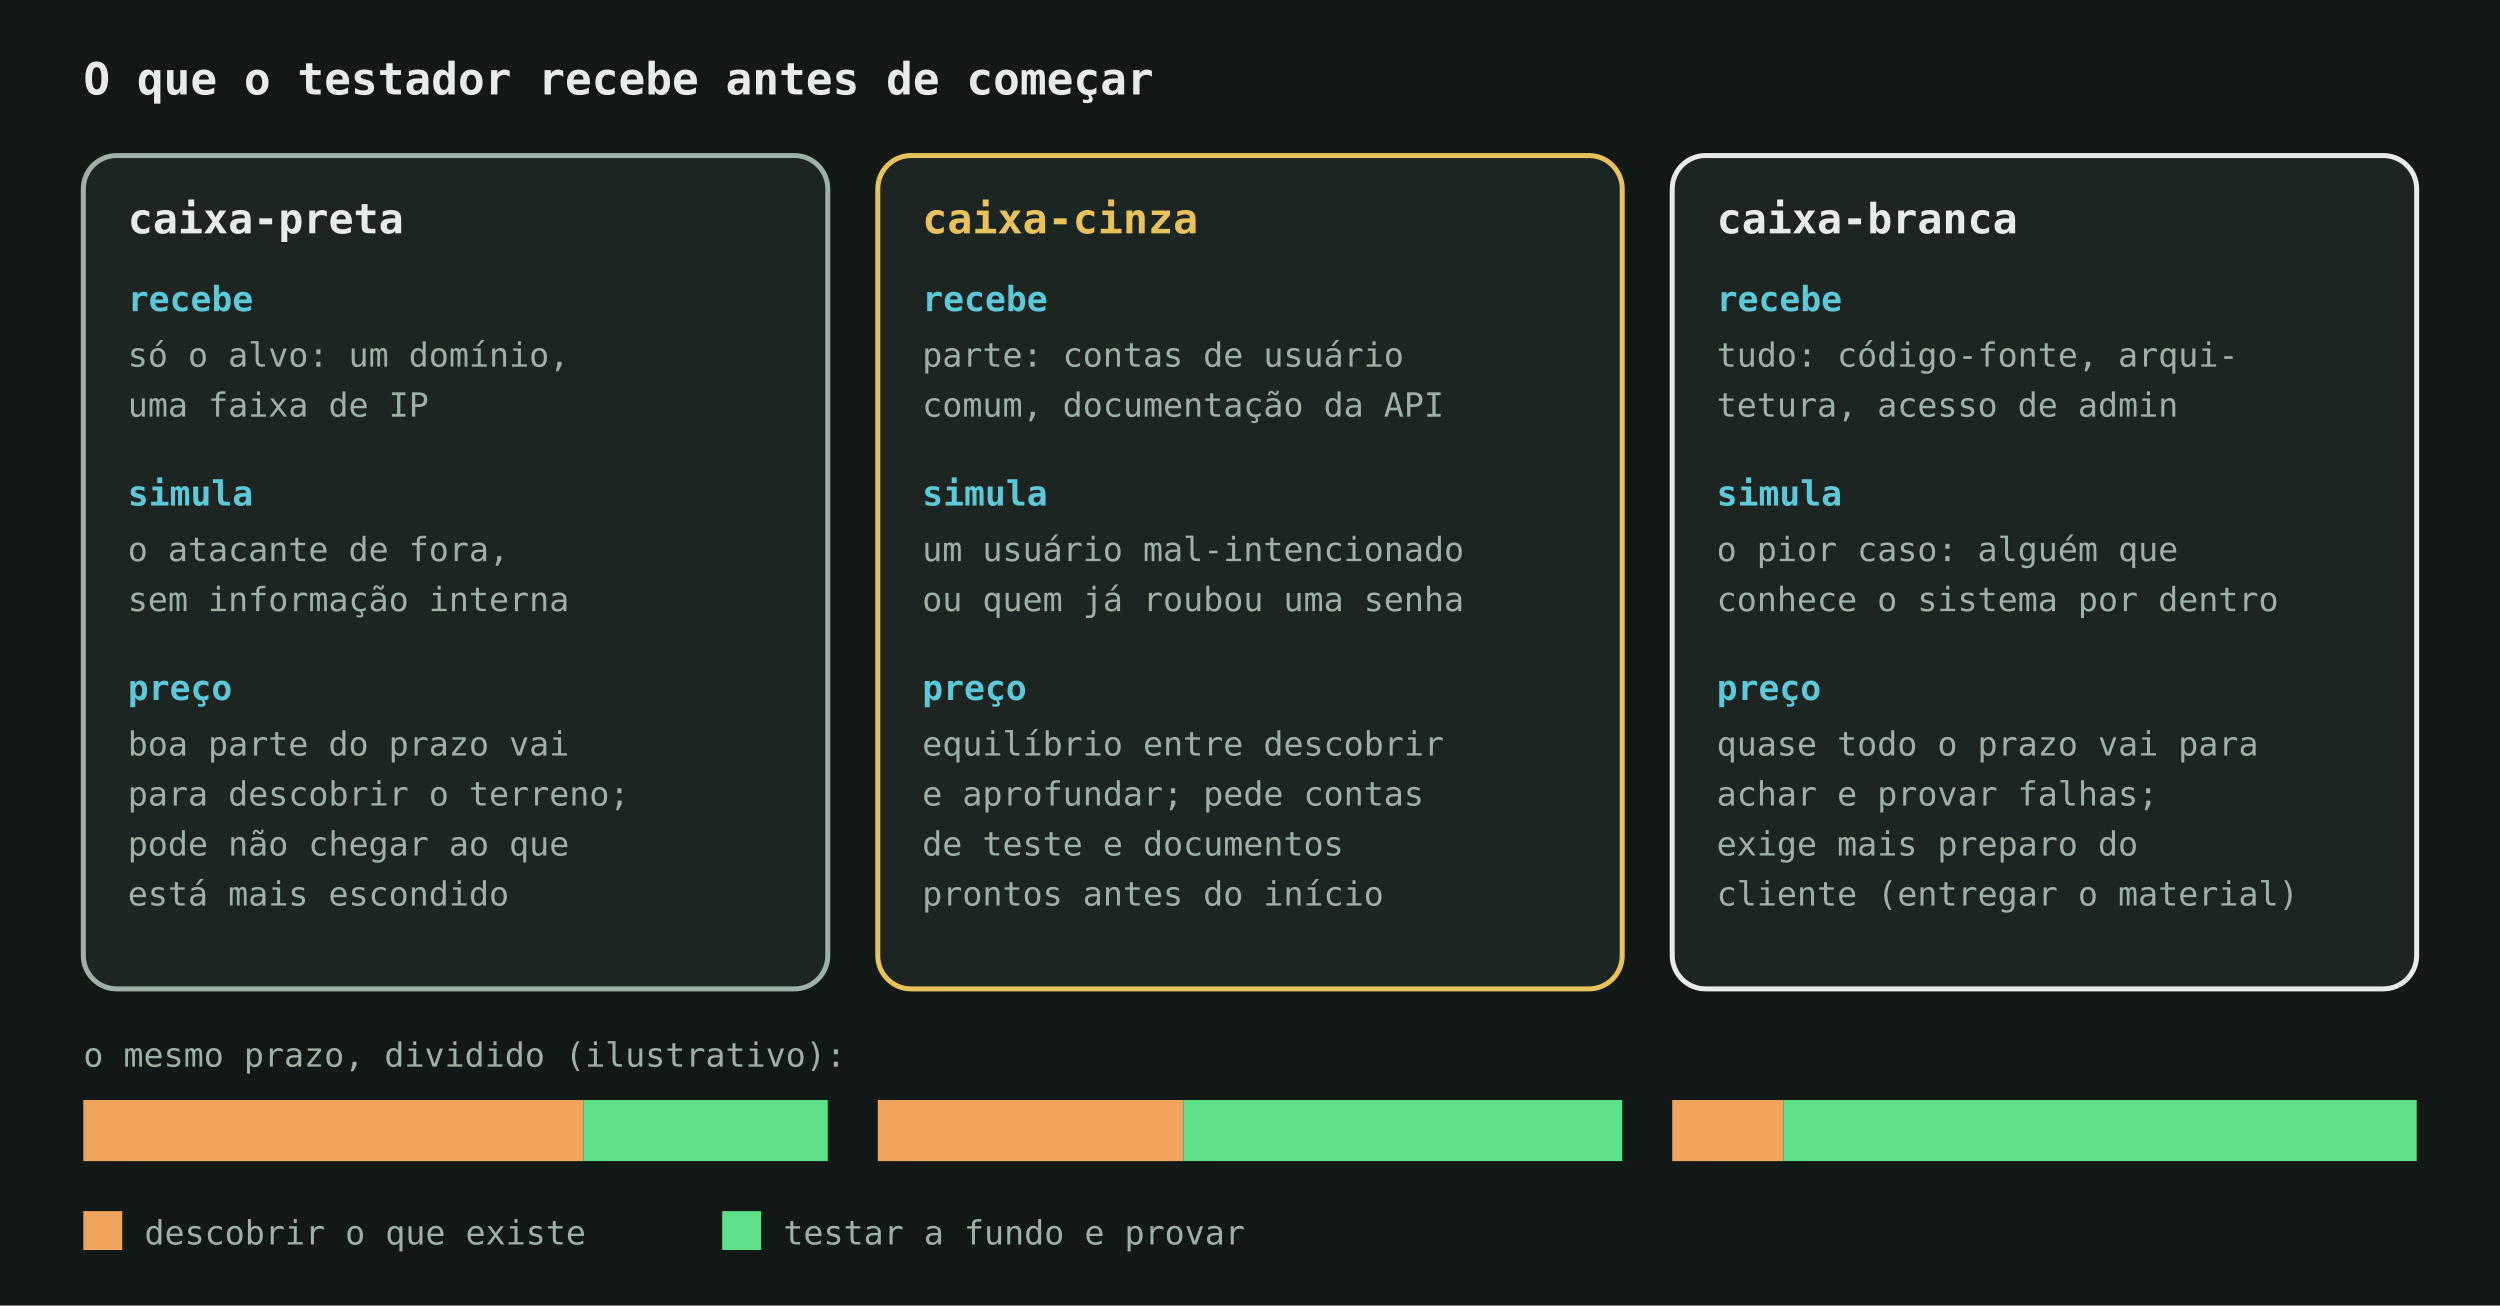
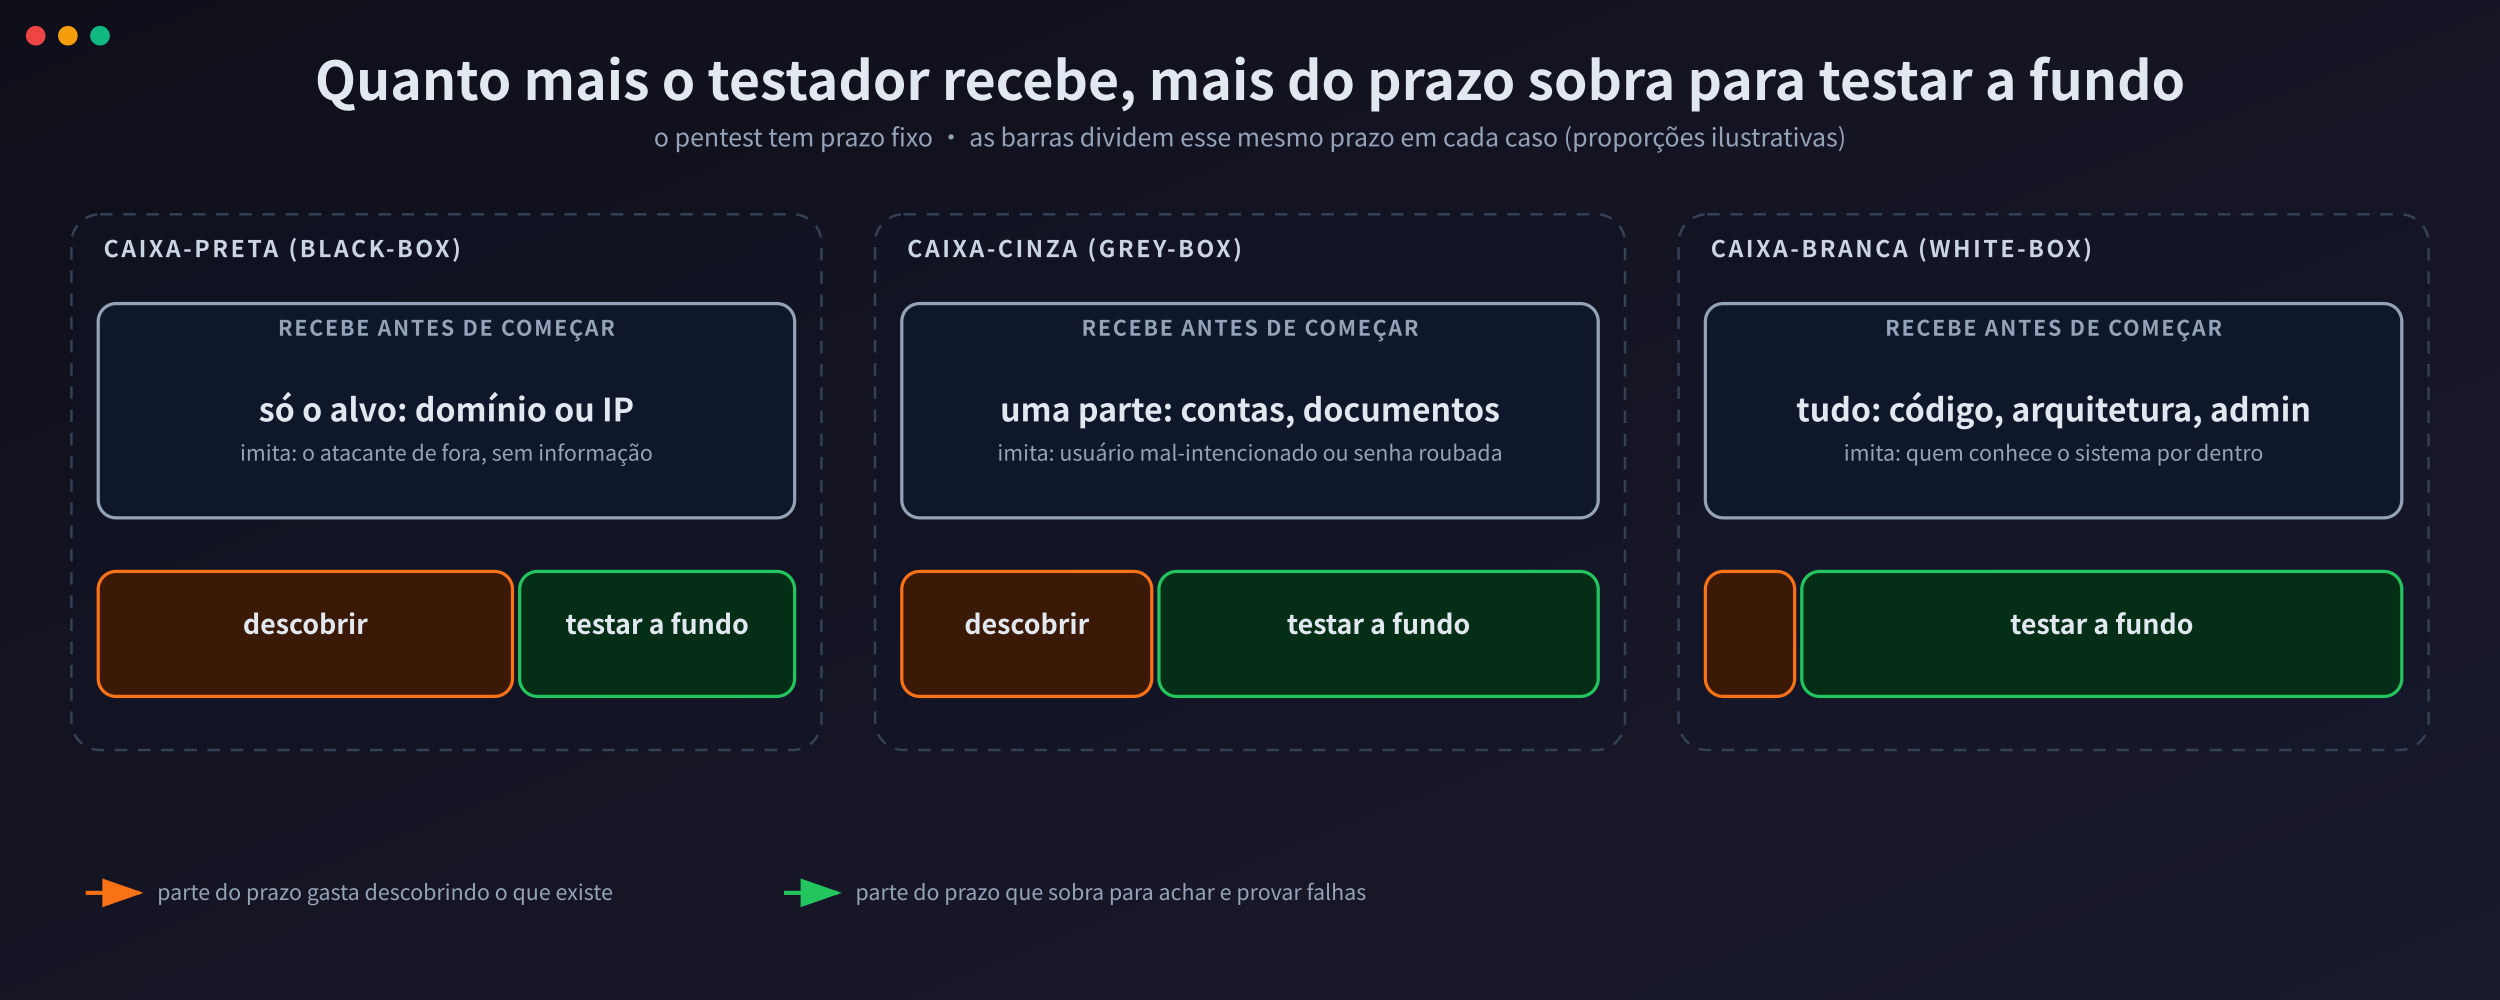
- <svg xmlns="http://www.w3.org/2000/svg" viewBox="0 0 900 470" role="img" aria-labelledby="t d">
-   <style>
-     text { font-family: ui-monospace, "DejaVu Sans Mono", Menlo, Consolas, monospace; fill: #e6ede8; white-space: pre; }
-     .t { font-size: 16px; font-weight: 700; }
-     .m { font-size: 15px; font-weight: 700; }
-     .h { font-size: 12.5px; font-weight: 700; }
-     .s { font-size: 12px; fill: #9fb0a6; }
-     .box { fill: #1c2521; stroke-width: 1.8; }
-   </style>
-   <rect width="900" height="470" fill="#121815" />
-   <text class="t" x="30" y="34">O que o testador recebe antes de começar</text>
-   <rect class="box" x="30" y="56" width="268" height="300" rx="12" style="stroke:#9fb0a6" />
-   <text class="m" x="46" y="84">caixa-preta</text>
-   <text class="h" x="46" y="112" style="fill:#5cc8d8">recebe</text>
-   <text class="s" x="46" y="132">só o alvo: um domínio,</text>
-   <text class="s" x="46" y="150">uma faixa de IP</text>
-   <text class="h" x="46" y="182" style="fill:#5cc8d8">simula</text>
-   <text class="s" x="46" y="202">o atacante de fora,</text>
-   <text class="s" x="46" y="220">sem informação interna</text>
-   <text class="h" x="46" y="252" style="fill:#5cc8d8">preço</text>
-   <text class="s" x="46" y="272">boa parte do prazo vai</text>
-   <text class="s" x="46" y="290">para descobrir o terreno;</text>
-   <text class="s" x="46" y="308">pode não chegar ao que</text>
-   <text class="s" x="46" y="326">está mais escondido</text>
-   <rect class="box" x="316" y="56" width="268" height="300" rx="12" style="stroke:#e8c25a" />
-   <text class="m" x="332" y="84" style="fill:#e8c25a">caixa-cinza</text>
-   <text class="h" x="332" y="112" style="fill:#5cc8d8">recebe</text>
-   <text class="s" x="332" y="132">parte: contas de usuário</text>
-   <text class="s" x="332" y="150">comum, documentação da API</text>
-   <text class="h" x="332" y="182" style="fill:#5cc8d8">simula</text>
-   <text class="s" x="332" y="202">um usuário mal-intencionado</text>
-   <text class="s" x="332" y="220">ou quem já roubou uma senha</text>
-   <text class="h" x="332" y="252" style="fill:#5cc8d8">preço</text>
-   <text class="s" x="332" y="272">equilíbrio entre descobrir</text>
-   <text class="s" x="332" y="290">e aprofundar; pede contas</text>
-   <text class="s" x="332" y="308">de teste e documentos</text>
-   <text class="s" x="332" y="326">prontos antes do início</text>
-   <rect class="box" x="602" y="56" width="268" height="300" rx="12" style="stroke:#e6ede8" />
-   <text class="m" x="618" y="84">caixa-branca</text>
-   <text class="h" x="618" y="112" style="fill:#5cc8d8">recebe</text>
-   <text class="s" x="618" y="132">tudo: código-fonte, arqui-</text>
-   <text class="s" x="618" y="150">tetura, acesso de admin</text>
-   <text class="h" x="618" y="182" style="fill:#5cc8d8">simula</text>
-   <text class="s" x="618" y="202">o pior caso: alguém que</text>
-   <text class="s" x="618" y="220">conhece o sistema por dentro</text>
-   <text class="h" x="618" y="252" style="fill:#5cc8d8">preço</text>
-   <text class="s" x="618" y="272">quase todo o prazo vai para</text>
-   <text class="s" x="618" y="290">achar e provar falhas;</text>
-   <text class="s" x="618" y="308">exige mais preparo do</text>
-   <text class="s" x="618" y="326">cliente (entregar o material)</text>
-   <text class="s" x="30" y="384">o mesmo prazo, dividido (ilustrativo):</text>
-   <rect x="30" y="396" width="180" height="22" fill="#f0a35a" />
-   <rect x="210" y="396" width="88" height="22" fill="#5ee08a" />
-   <rect x="316" y="396" width="110" height="22" fill="#f0a35a" />
-   <rect x="426" y="396" width="158" height="22" fill="#5ee08a" />
-   <rect x="602" y="396" width="40" height="22" fill="#f0a35a" />
-   <rect x="642" y="396" width="228" height="22" fill="#5ee08a" />
-   <rect x="30" y="436" width="14" height="14" fill="#f0a35a" />
-   <text class="s" x="52" y="448">descobrir o que existe</text>
-   <rect x="260" y="436" width="14" height="14" fill="#5ee08a" />
-   <text class="s" x="282" y="448">testar a fundo e provar</text>
+ <svg xmlns="http://www.w3.org/2000/svg" viewBox="0 0 1400 560" width="1400" height="560" data-generator="fireworks-tech-graph" data-schema-version="1" data-text-metrics="heuristic-v1" data-style-id="2" data-visual-theme="Dark Terminal" data-diagram-type="architecture" data-motion-scene="" data-semantic-profile="generic" data-semantic-valid="true" data-quality-profile="standard" data-max-bends-per-edge="12" data-max-total-bends="100" data-max-route-stretch="5.0" data-max-bridged-crossings="8" data-min-node-gap="0.0" data-min-container-gutter="0.0" data-min-label-clearance="2.0" data-min-segment-length="0.0">
+   <defs>
+     <marker id="arrowA" markerWidth="10" markerHeight="7" refX="9" refY="3.5" orient="auto">
+       <polygon points="0 0, 10 3.5, 0 7" fill="#a855f7" />
+     </marker>
+     <marker id="arrowB" markerWidth="10" markerHeight="7" refX="9" refY="3.5" orient="auto">
+       <polygon points="0 0, 10 3.5, 0 7" fill="#22c55e" />
+     </marker>
+     <marker id="arrowC" markerWidth="10" markerHeight="7" refX="9" refY="3.5" orient="auto">
+       <polygon points="0 0, 10 3.5, 0 7" fill="#38bdf8" />
+     </marker>
+     <marker id="arrowE" markerWidth="10" markerHeight="7" refX="9" refY="3.5" orient="auto">
+       <polygon points="0 0, 10 3.5, 0 7" fill="#fb7185" />
+     </marker>
+     <marker id="arrowF" markerWidth="10" markerHeight="7" refX="9" refY="3.5" orient="auto">
+       <polygon points="0 0, 10 3.5, 0 7" fill="#f59e0b" />
+     </marker>
+     <marker id="arrowG" markerWidth="10" markerHeight="7" refX="9" refY="3.5" orient="auto">
+       <polygon points="0 0, 10 3.5, 0 7" fill="#f97316" />
+     </marker>
+     <marker id="arrowH" markerWidth="10" markerHeight="7" refX="9" refY="3.5" orient="auto">
+       <polygon points="0 0, 10 3.5, 0 7" fill="#94a3b8" />
+     </marker>
+     <linearGradient id="terminalGradient" x1="0%" y1="0%" x2="100%" y2="100%">
+       <stop offset="0%" stop-color="#0f0f1a" />
+       <stop offset="100%" stop-color="#1a1a2e" />
+     </linearGradient>
+     <filter id="glowBlue" x="-30%" y="-30%" width="160%" height="160%">
+       <feDropShadow dx="0" dy="0" stdDeviation="5" flood-color="#3b82f6" flood-opacity="0.65" />
+     </filter>
+     <filter id="glowPurple" x="-30%" y="-30%" width="160%" height="160%">
+       <feDropShadow dx="0" dy="0" stdDeviation="5" flood-color="#a855f7" flood-opacity="0.72" />
+     </filter>
+     <filter id="glowGreen" x="-30%" y="-30%" width="160%" height="160%">
+       <feDropShadow dx="0" dy="0" stdDeviation="5" flood-color="#22c55e" flood-opacity="0.62" />
+     </filter>
+     <filter id="glowOrange" x="-30%" y="-30%" width="160%" height="160%">
+       <feDropShadow dx="0" dy="0" stdDeviation="5" flood-color="#f97316" flood-opacity="0.62" />
+     </filter>
+     <style>
+     text { font-family: 'SF Mono', 'Fira Code', Menlo, 'Noto Sans CJK SC', 'Microsoft YaHei', 'SimHei', monospace; }
+     .title { font-size: 30px; font-weight: 700; fill: #e2e8f0; }
+     .subtitle { font-size: 14px; font-weight: 500; fill: #94a3b8; }
+     .section { font-size: 13px; font-weight: 700; fill: #cbd5e1; letter-spacing: 1.4px; }
+     .section-sub { font-size: 12px; font-weight: 500; fill: #94a3b8; }
+     .node-title { font-weight: 700; fill: #e2e8f0; }
+     .node-sub { font-weight: 500; fill: #94a3b8; }
+     .node-type { font-size: 12px; font-weight: 700; fill: #94a3b8; letter-spacing: 0.08em; }
+     .arrow-label { font-size: 12px; font-weight: 600; fill: #cbd5e1; }
+     .legend { font-size: 12px; font-weight: 500; fill: #94a3b8; }
+     .footnote { font-size: 12px; font-weight: 500; fill: #94a3b8; }
+     .metric-label { font-size: 8.5px; font-weight: 700; fill: #94a3b8; text-transform: uppercase; }
+     .metric-value { font-size: 9.5px; font-weight: 700; fill: #e2e8f0; }
+     </style>
+   </defs>
+   <rect data-graph-role="background" width="1400.0" height="560.0" fill="url(#terminalGradient)" />
+   <circle cx="20.0" cy="20" r="5.5" fill="#ef4444" />
+   <circle cx="38.0" cy="20" r="5.5" fill="#f59e0b" />
+   <circle cx="56.0" cy="20" r="5.5" fill="#10b981" />
+   <text x="700.0" y="56" text-anchor="middle" class="title">Quanto mais o testador recebe, mais do prazo sobra para testar a fundo</text>
+   <text x="700.0" y="82" text-anchor="middle" class="subtitle">o pentest tem prazo fixo · as barras dividem esse mesmo prazo em cada caso (proporções ilustrativas)</text>
+   <g id="col-black" data-graph-role="container" data-container-id="col-black" data-semantic-role="boundary" data-graph-bounds="40,120,460,420">
+     <rect data-graph-role="container" x="40.0" y="120.0" width="420.0" height="300.0" rx="16.0" fill="rgba(15,23,42,0.28)" stroke="#334155" stroke-width="1.4" stroke-dasharray="7 6" />
+     <text x="58.0" y="144.0" class="section">CAIXA-PRETA (BLACK-BOX)</text>
+     <rect id="col-black-header" data-graph-role="reserved" data-reserved-kind="container-header" x="48" y="126" width="197.18" height="30" fill="none" stroke="none" />
+   </g>
+   <g id="col-grey" data-graph-role="container" data-container-id="col-grey" data-semantic-role="boundary" data-graph-bounds="490,120,910,420">
+     <rect data-graph-role="container" x="490.0" y="120.0" width="420.0" height="300.0" rx="16.0" fill="rgba(15,23,42,0.28)" stroke="#334155" stroke-width="1.4" stroke-dasharray="7 6" />
+     <text x="508.0" y="144.0" class="section">CAIXA-CINZA (GREY-BOX)</text>
+     <rect id="col-grey-header" data-graph-role="reserved" data-reserved-kind="container-header" x="498" y="126" width="186.26" height="30" fill="none" stroke="none" />
+   </g>
+   <g id="col-white" data-graph-role="container" data-container-id="col-white" data-semantic-role="boundary" data-graph-bounds="940,120,1360,420">
+     <rect data-graph-role="container" x="940.0" y="120.0" width="420.0" height="300.0" rx="16.0" fill="rgba(15,23,42,0.28)" stroke="#334155" stroke-width="1.4" stroke-dasharray="7 6" />
+     <text x="958.0" y="144.0" class="section">CAIXA-BRANCA (WHITE-BOX)</text>
+     <rect id="col-white-header" data-graph-role="reserved" data-reserved-kind="container-header" x="948" y="126" width="204.46" height="30" fill="none" stroke="none" />
+   </g>
+   <g id="node-black" data-graph-role="node" data-node-id="black" data-semantic-role="rect" data-motion-role="" data-motion-stage="" data-motion-order="" data-parent="" data-deployment-id="" data-topic-id="" data-span-id="" data-station-order="" data-status="" data-start-ms="" data-duration-ms="" data-parent-span="" data-graph-bounds="55,170,445,290">
+     <rect x="55.0" y="170.0" width="390.0" height="120.0" rx="10.0" fill="#0f172a" stroke="#94a3b8" stroke-width="1.8" />
+     <text x="250.0" y="188.0" text-anchor="middle" class="node-type">RECEBE ANTES DE COMEÇAR</text>
+     <text data-text-role="title" data-full-text="só o alvo: domínio ou IP" data-text-max-width="366.0" x="250.0" y="236.0" text-anchor="middle" class="node-title" font-size="18.0">só o alvo: domínio ou IP</text>
+     <text data-text-role="subtitle" data-full-text="imita: o atacante de fora, sem informação" data-text-max-width="366.0" x="250.0" y="258.0" text-anchor="middle" class="node-sub" font-size="12">imita: o atacante de fora, sem informação</text>
+   </g>
+   <g id="node-grey" data-graph-role="node" data-node-id="grey" data-semantic-role="rect" data-motion-role="" data-motion-stage="" data-motion-order="" data-parent="" data-deployment-id="" data-topic-id="" data-span-id="" data-station-order="" data-status="" data-start-ms="" data-duration-ms="" data-parent-span="" data-graph-bounds="505,170,895,290">
+     <rect x="505.0" y="170.0" width="390.0" height="120.0" rx="10.0" fill="#0f172a" stroke="#94a3b8" stroke-width="1.8" />
+     <text x="700.0" y="188.0" text-anchor="middle" class="node-type">RECEBE ANTES DE COMEÇAR</text>
+     <text data-text-role="title" data-full-text="uma parte: contas, documentos" data-text-max-width="366.0" x="700.0" y="236.0" text-anchor="middle" class="node-title" font-size="18.0">uma parte: contas, documentos</text>
+     <text data-text-role="subtitle" data-full-text="imita: usuário mal-intencionado ou senha roubada" data-text-max-width="366.0" x="700.0" y="258.0" text-anchor="middle" class="node-sub" font-size="12">imita: usuário mal-intencionado ou senha roubada</text>
+   </g>
+   <g id="node-white" data-graph-role="node" data-node-id="white" data-semantic-role="rect" data-motion-role="" data-motion-stage="" data-motion-order="" data-parent="" data-deployment-id="" data-topic-id="" data-span-id="" data-station-order="" data-status="" data-start-ms="" data-duration-ms="" data-parent-span="" data-graph-bounds="955,170,1345,290">
+     <rect x="955.0" y="170.0" width="390.0" height="120.0" rx="10.0" fill="#0f172a" stroke="#94a3b8" stroke-width="1.8" />
+     <text x="1150.0" y="188.0" text-anchor="middle" class="node-type">RECEBE ANTES DE COMEÇAR</text>
+     <text data-text-role="title" data-full-text="tudo: código, arquitetura, admin" data-text-max-width="366.0" x="1150.0" y="236.0" text-anchor="middle" class="node-title" font-size="18.0">tudo: código, arquitetura, admin</text>
+     <text data-text-role="subtitle" data-full-text="imita: quem conhece o sistema por dentro" data-text-max-width="366.0" x="1150.0" y="258.0" text-anchor="middle" class="node-sub" font-size="12">imita: quem conhece o sistema por dentro</text>
+   </g>
+   <g id="node-black-d" data-graph-role="node" data-node-id="black-d" data-semantic-role="rect" data-motion-role="" data-motion-stage="" data-motion-order="" data-parent="" data-deployment-id="" data-topic-id="" data-span-id="" data-station-order="" data-status="" data-start-ms="" data-duration-ms="" data-parent-span="" data-graph-bounds="55,320,287,390">
+     <rect x="55.0" y="320.0" width="232.0" height="70.0" rx="10.0" fill="#3a1a06" stroke="#f97316" stroke-width="1.8" />
+     <text data-text-role="title" data-full-text="descobrir" data-text-max-width="208.0" x="171.0" y="355.0" text-anchor="middle" class="node-title" font-size="15.0">descobrir</text>
+   </g>
+   <g id="node-black-t" data-graph-role="node" data-node-id="black-t" data-semantic-role="rect" data-motion-role="" data-motion-stage="" data-motion-order="" data-parent="" data-deployment-id="" data-topic-id="" data-span-id="" data-station-order="" data-status="" data-start-ms="" data-duration-ms="" data-parent-span="" data-graph-bounds="291,320,445,390">
+     <rect x="291.0" y="320.0" width="154.0" height="70.0" rx="10.0" fill="#052e16" stroke="#22c55e" stroke-width="1.8" />
+     <text data-text-role="title" data-full-text="testar a fundo" data-text-max-width="130.0" x="368.0" y="355.0" text-anchor="middle" class="node-title" font-size="15.0">testar a fundo</text>
+   </g>
+   <g id="node-grey-d" data-graph-role="node" data-node-id="grey-d" data-semantic-role="rect" data-motion-role="" data-motion-stage="" data-motion-order="" data-parent="" data-deployment-id="" data-topic-id="" data-span-id="" data-station-order="" data-status="" data-start-ms="" data-duration-ms="" data-parent-span="" data-graph-bounds="505,320,645,390">
+     <rect x="505.0" y="320.0" width="140.0" height="70.0" rx="10.0" fill="#3a1a06" stroke="#f97316" stroke-width="1.8" />
+     <text data-text-role="title" data-full-text="descobrir" data-text-max-width="116.0" x="575.0" y="355.0" text-anchor="middle" class="node-title" font-size="15.0">descobrir</text>
+   </g>
+   <g id="node-grey-t" data-graph-role="node" data-node-id="grey-t" data-semantic-role="rect" data-motion-role="" data-motion-stage="" data-motion-order="" data-parent="" data-deployment-id="" data-topic-id="" data-span-id="" data-station-order="" data-status="" data-start-ms="" data-duration-ms="" data-parent-span="" data-graph-bounds="649,320,895,390">
+     <rect x="649.0" y="320.0" width="246.0" height="70.0" rx="10.0" fill="#052e16" stroke="#22c55e" stroke-width="1.8" />
+     <text data-text-role="title" data-full-text="testar a fundo" data-text-max-width="222.0" x="772.0" y="355.0" text-anchor="middle" class="node-title" font-size="15.0">testar a fundo</text>
+   </g>
+   <g id="node-white-d" data-graph-role="node" data-node-id="white-d" data-semantic-role="rect" data-motion-role="" data-motion-stage="" data-motion-order="" data-parent="" data-deployment-id="" data-topic-id="" data-span-id="" data-station-order="" data-status="" data-start-ms="" data-duration-ms="" data-parent-span="" data-graph-bounds="955,320,1005,390">
+     <rect x="955.0" y="320.0" width="50.0" height="70.0" rx="10.0" fill="#3a1a06" stroke="#f97316" stroke-width="1.8" />
+     <text data-text-role="title" data-full-text="" data-text-max-width="26.0" x="980.0" y="355.0" text-anchor="middle" class="node-title" font-size="15.0" />
+   </g>
+   <g id="node-white-t" data-graph-role="node" data-node-id="white-t" data-semantic-role="rect" data-motion-role="" data-motion-stage="" data-motion-order="" data-parent="" data-deployment-id="" data-topic-id="" data-span-id="" data-station-order="" data-status="" data-start-ms="" data-duration-ms="" data-parent-span="" data-graph-bounds="1009,320,1345,390">
+     <rect x="1009.0" y="320.0" width="336.0" height="70.0" rx="10.0" fill="#052e16" stroke="#22c55e" stroke-width="1.8" />
+     <text data-text-role="title" data-full-text="testar a fundo" data-text-max-width="312.0" x="1177.0" y="355.0" text-anchor="middle" class="node-title" font-size="15.0">testar a fundo</text>
+   </g>
+   <g id="legend" data-graph-role="legend">
+     <rect id="legend-zone" data-graph-role="reserved" data-reserved-kind="legend" x="38" y="486" width="789.12" height="46" rx="10" fill="none" stroke="none" />
+     <line data-graph-role="decoration" x1="48.0" y1="500.0" x2="78.0" y2="500.0" stroke="#f97316" stroke-width="2.3" marker-end="url(#arrowG)" />
+     <text data-graph-role="decoration" x="88.0" y="504.0" class="legend">parte do prazo gasta descobrindo o que existe        </text>
+     <line data-graph-role="decoration" x1="439.04" y1="500.0" x2="469.04" y2="500.0" stroke="#22c55e" stroke-width="2.3" marker-end="url(#arrowB)" />
+     <text data-graph-role="decoration" x="479.04" y="504.0" class="legend">parte do prazo que sobra para achar e provar falhas</text>
+   </g>
</svg>
